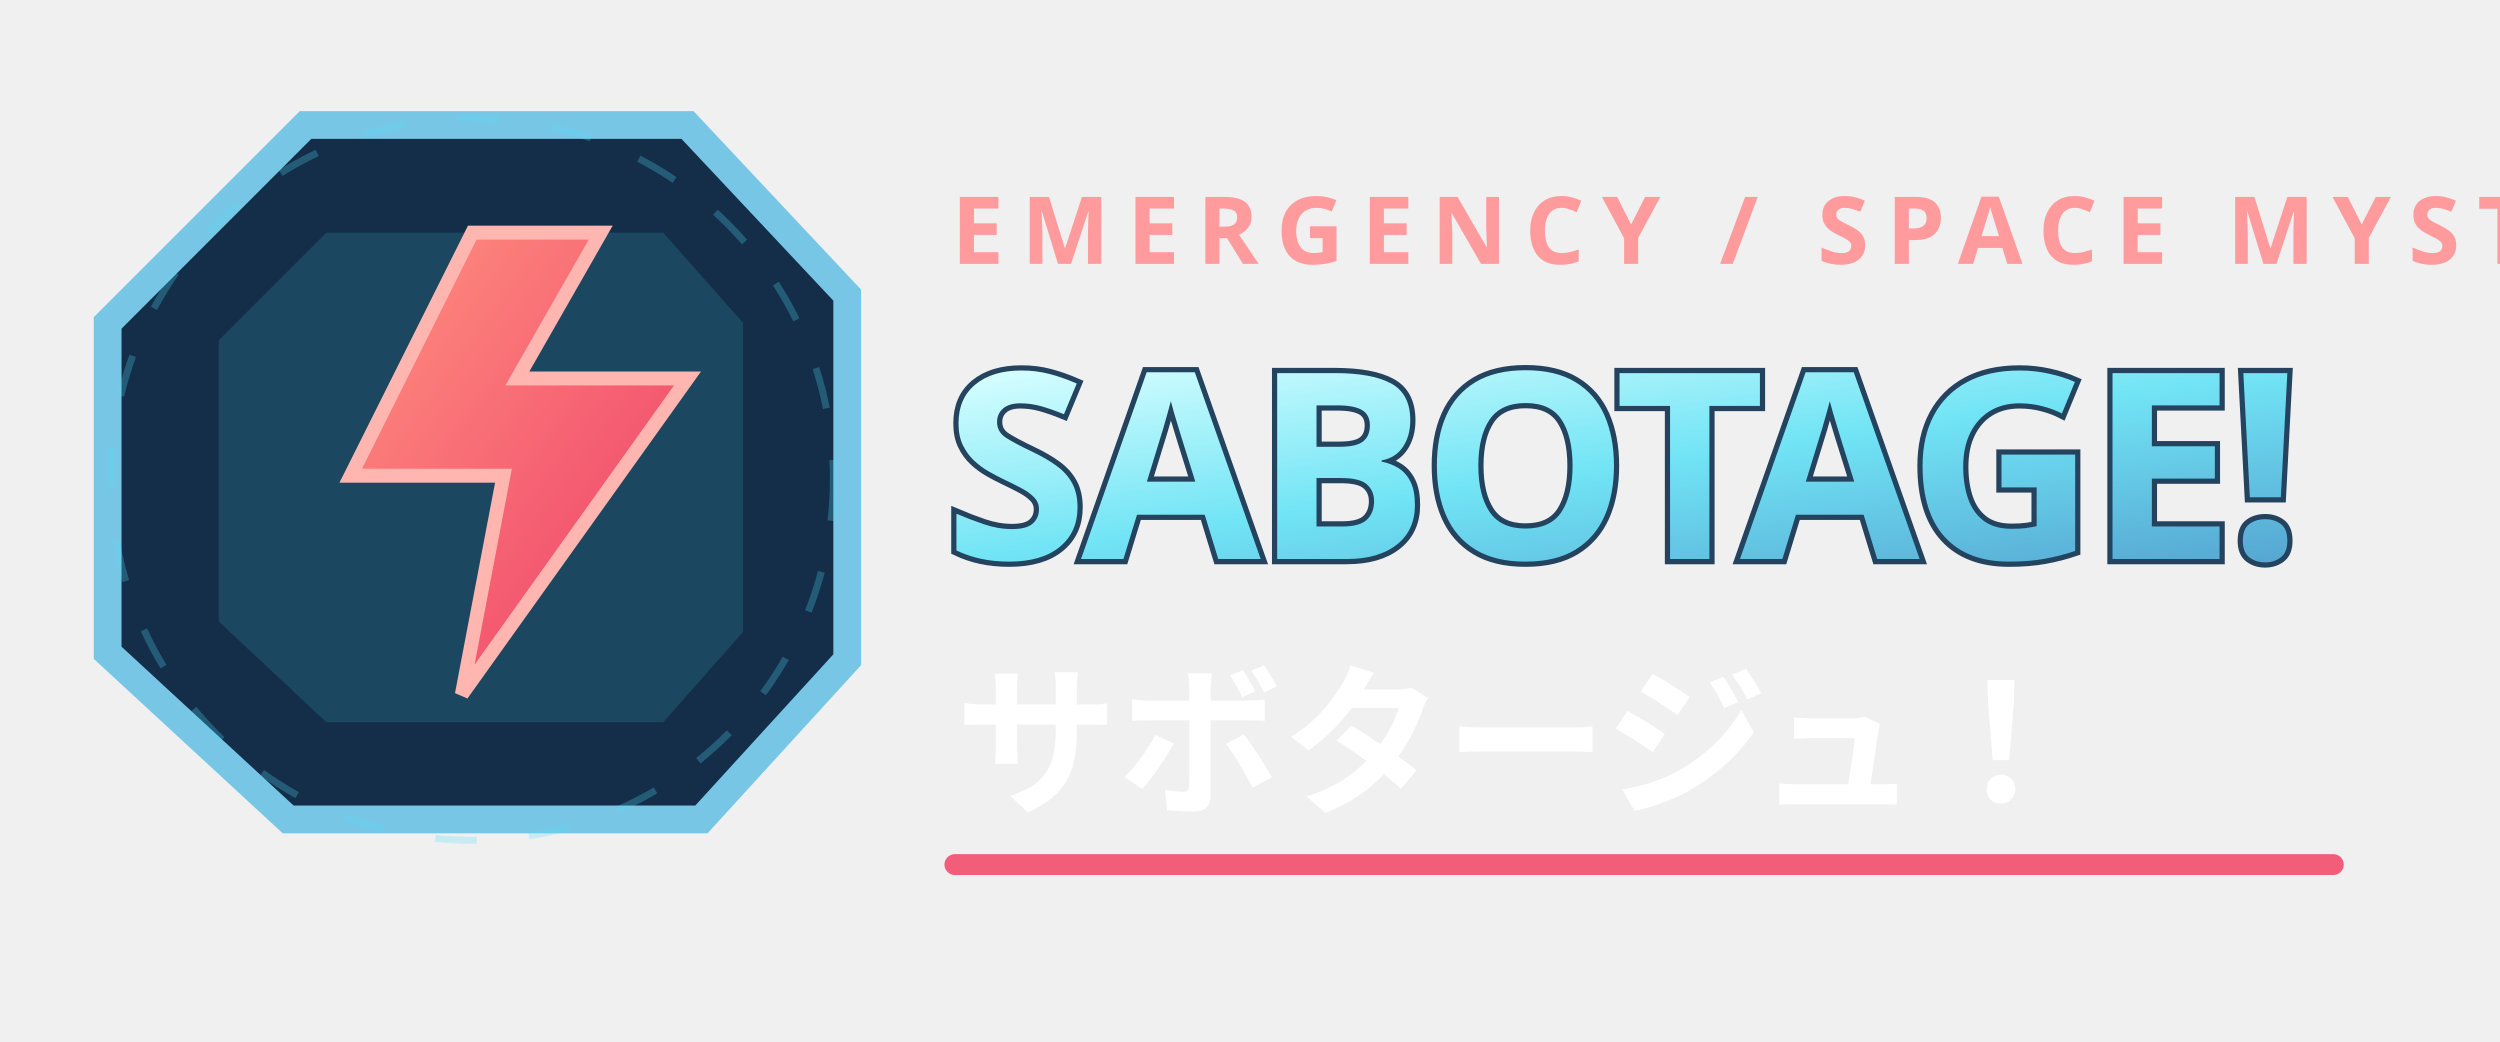
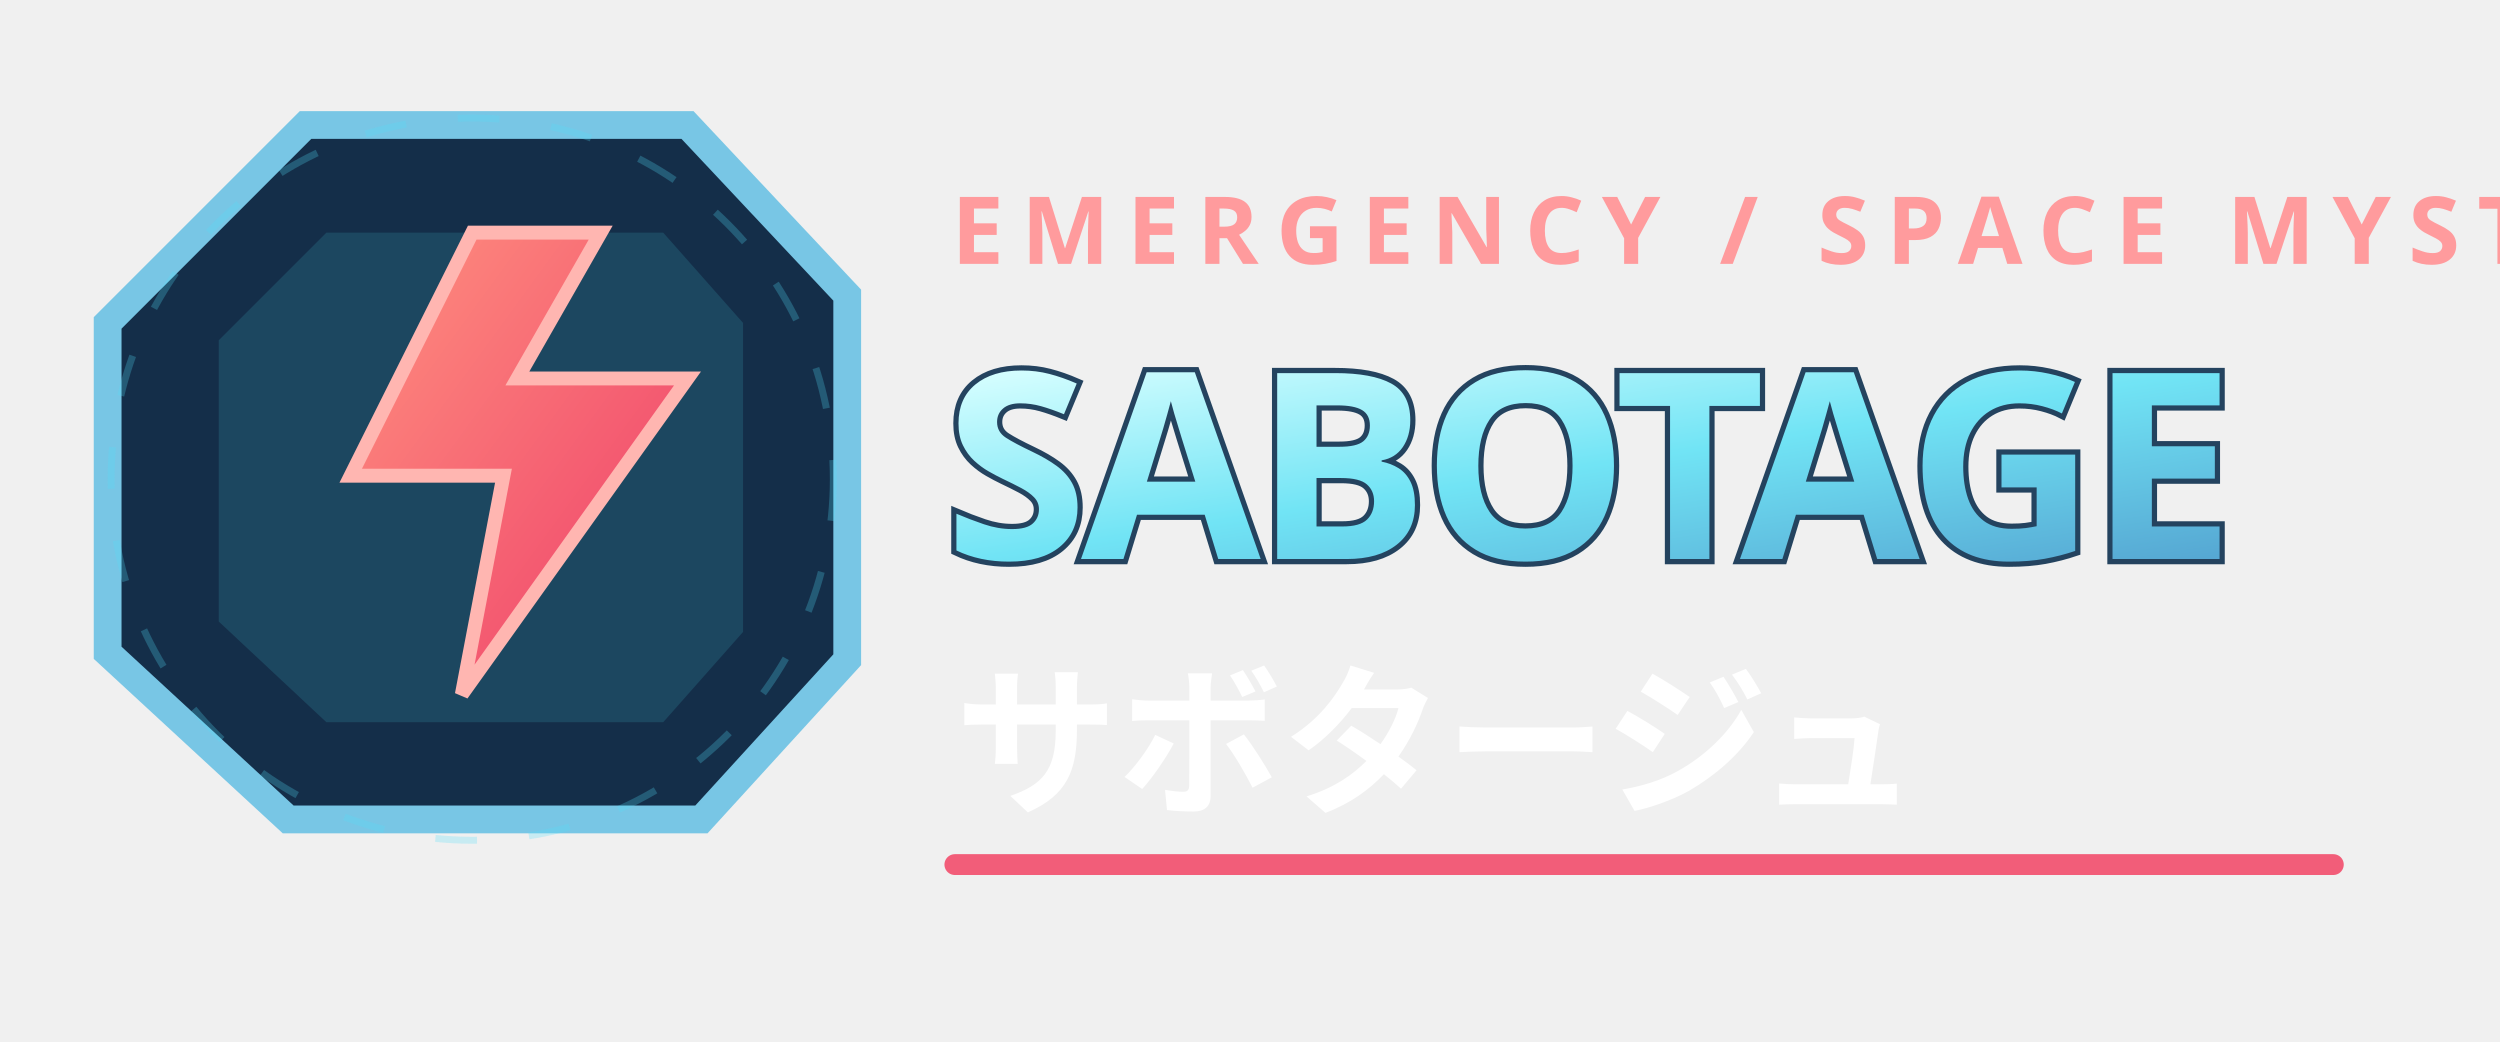
<svg xmlns="http://www.w3.org/2000/svg" viewBox="0 0 720 300" role="img" aria-labelledby="title desc">
  <defs>
    <linearGradient id="metal" x1="0" y1="0" x2="1" y2="1">
      <stop stop-color="#d9ffff" />
      <stop offset=".5" stop-color="#71e4f5" />
      <stop offset="1" stop-color="#55a6d2" />
    </linearGradient>
    <linearGradient id="glow" x1="0" y1="0" x2="1" y2="1">
      <stop stop-color="#ff917f" />
      <stop offset="1" stop-color="#ee3c69" />
    </linearGradient>
  </defs>
  <g transform="translate(12,17)">
    <path d="M76 19h110l46 49v105l-42 46H71l-52-48V76z" fill="#142e49" stroke="#78c6e5" stroke-width="8" />
    <path d="M82 50h97l23 26v89l-23 26H82l-31-29V81z" fill="#1c4760" />
    <path d="M124 50l-35 70h44l-12 63 65-91h-49l24-42z" fill="url(#glow)" stroke="#ffb6b1" stroke-width="4" />
    <circle cx="124" cy="121" r="104" fill="none" stroke="#52dcf6" stroke-opacity=".26" stroke-width="2" stroke-dasharray="12 15" />
  </g>
  <text x="274" y="76" font-size="27" fill="#ff9b9d" font-family="sans-serif" font-weight="900" letter-spacing="5">EMERGENCY / SPACE MYSTERY</text>
-   <text x="272" y="161" font-size="75" fill="url(#metal)" stroke="#24435f" stroke-width="3" paint-order="stroke" font-family="sans-serif" font-weight="1000" letter-spacing="-2">SABOTAGE!</text>
-   <text x="275" y="231" font-size="47" fill="#fff" font-family="sans-serif" font-weight="900">サボタージュ！</text>
+   <text x="272" y="161" font-size="75" fill="url(#metal)" stroke="#24435f" stroke-width="3" paint-order="stroke" font-family="sans-serif" font-weight="1000" letter-spacing="-2">SABOTAGE</text>
+   <text x="275" y="231" font-size="47" fill="#fff" font-family="sans-serif" font-weight="900">サボタージュ</text>
  <path d="M275 249h397" stroke="#f25d79" stroke-width="6" stroke-linecap="round" />
</svg>
